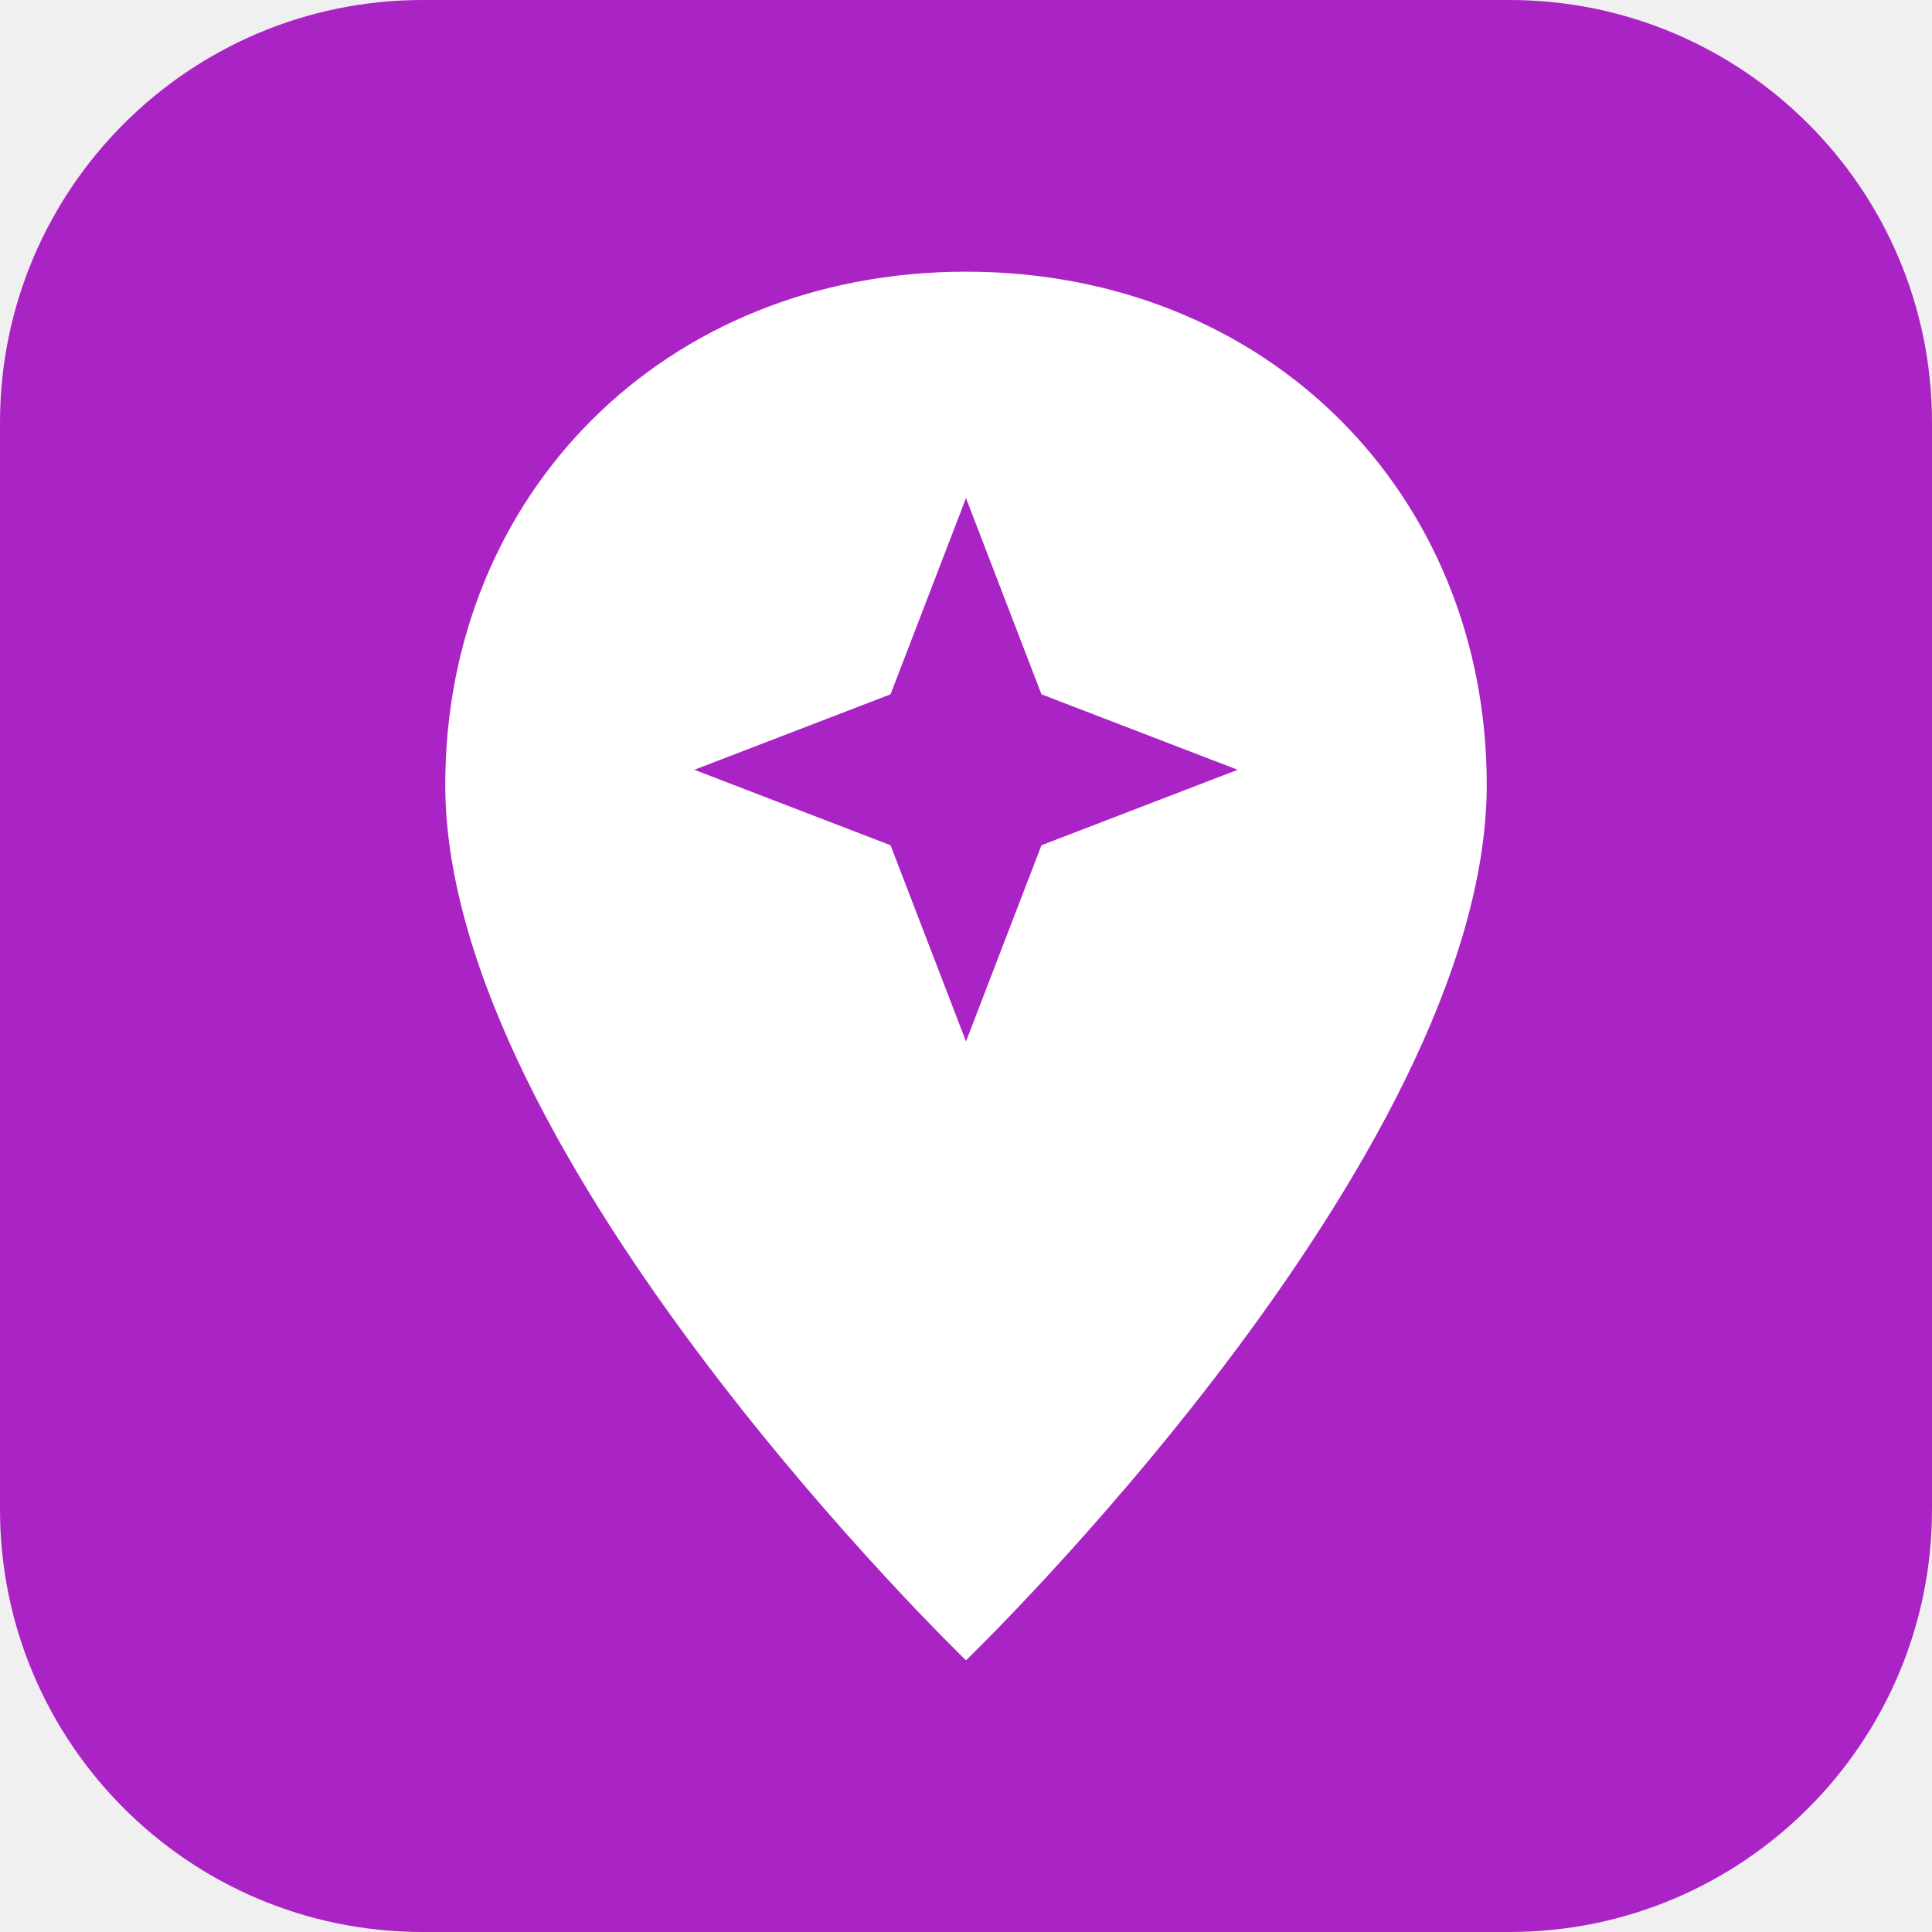
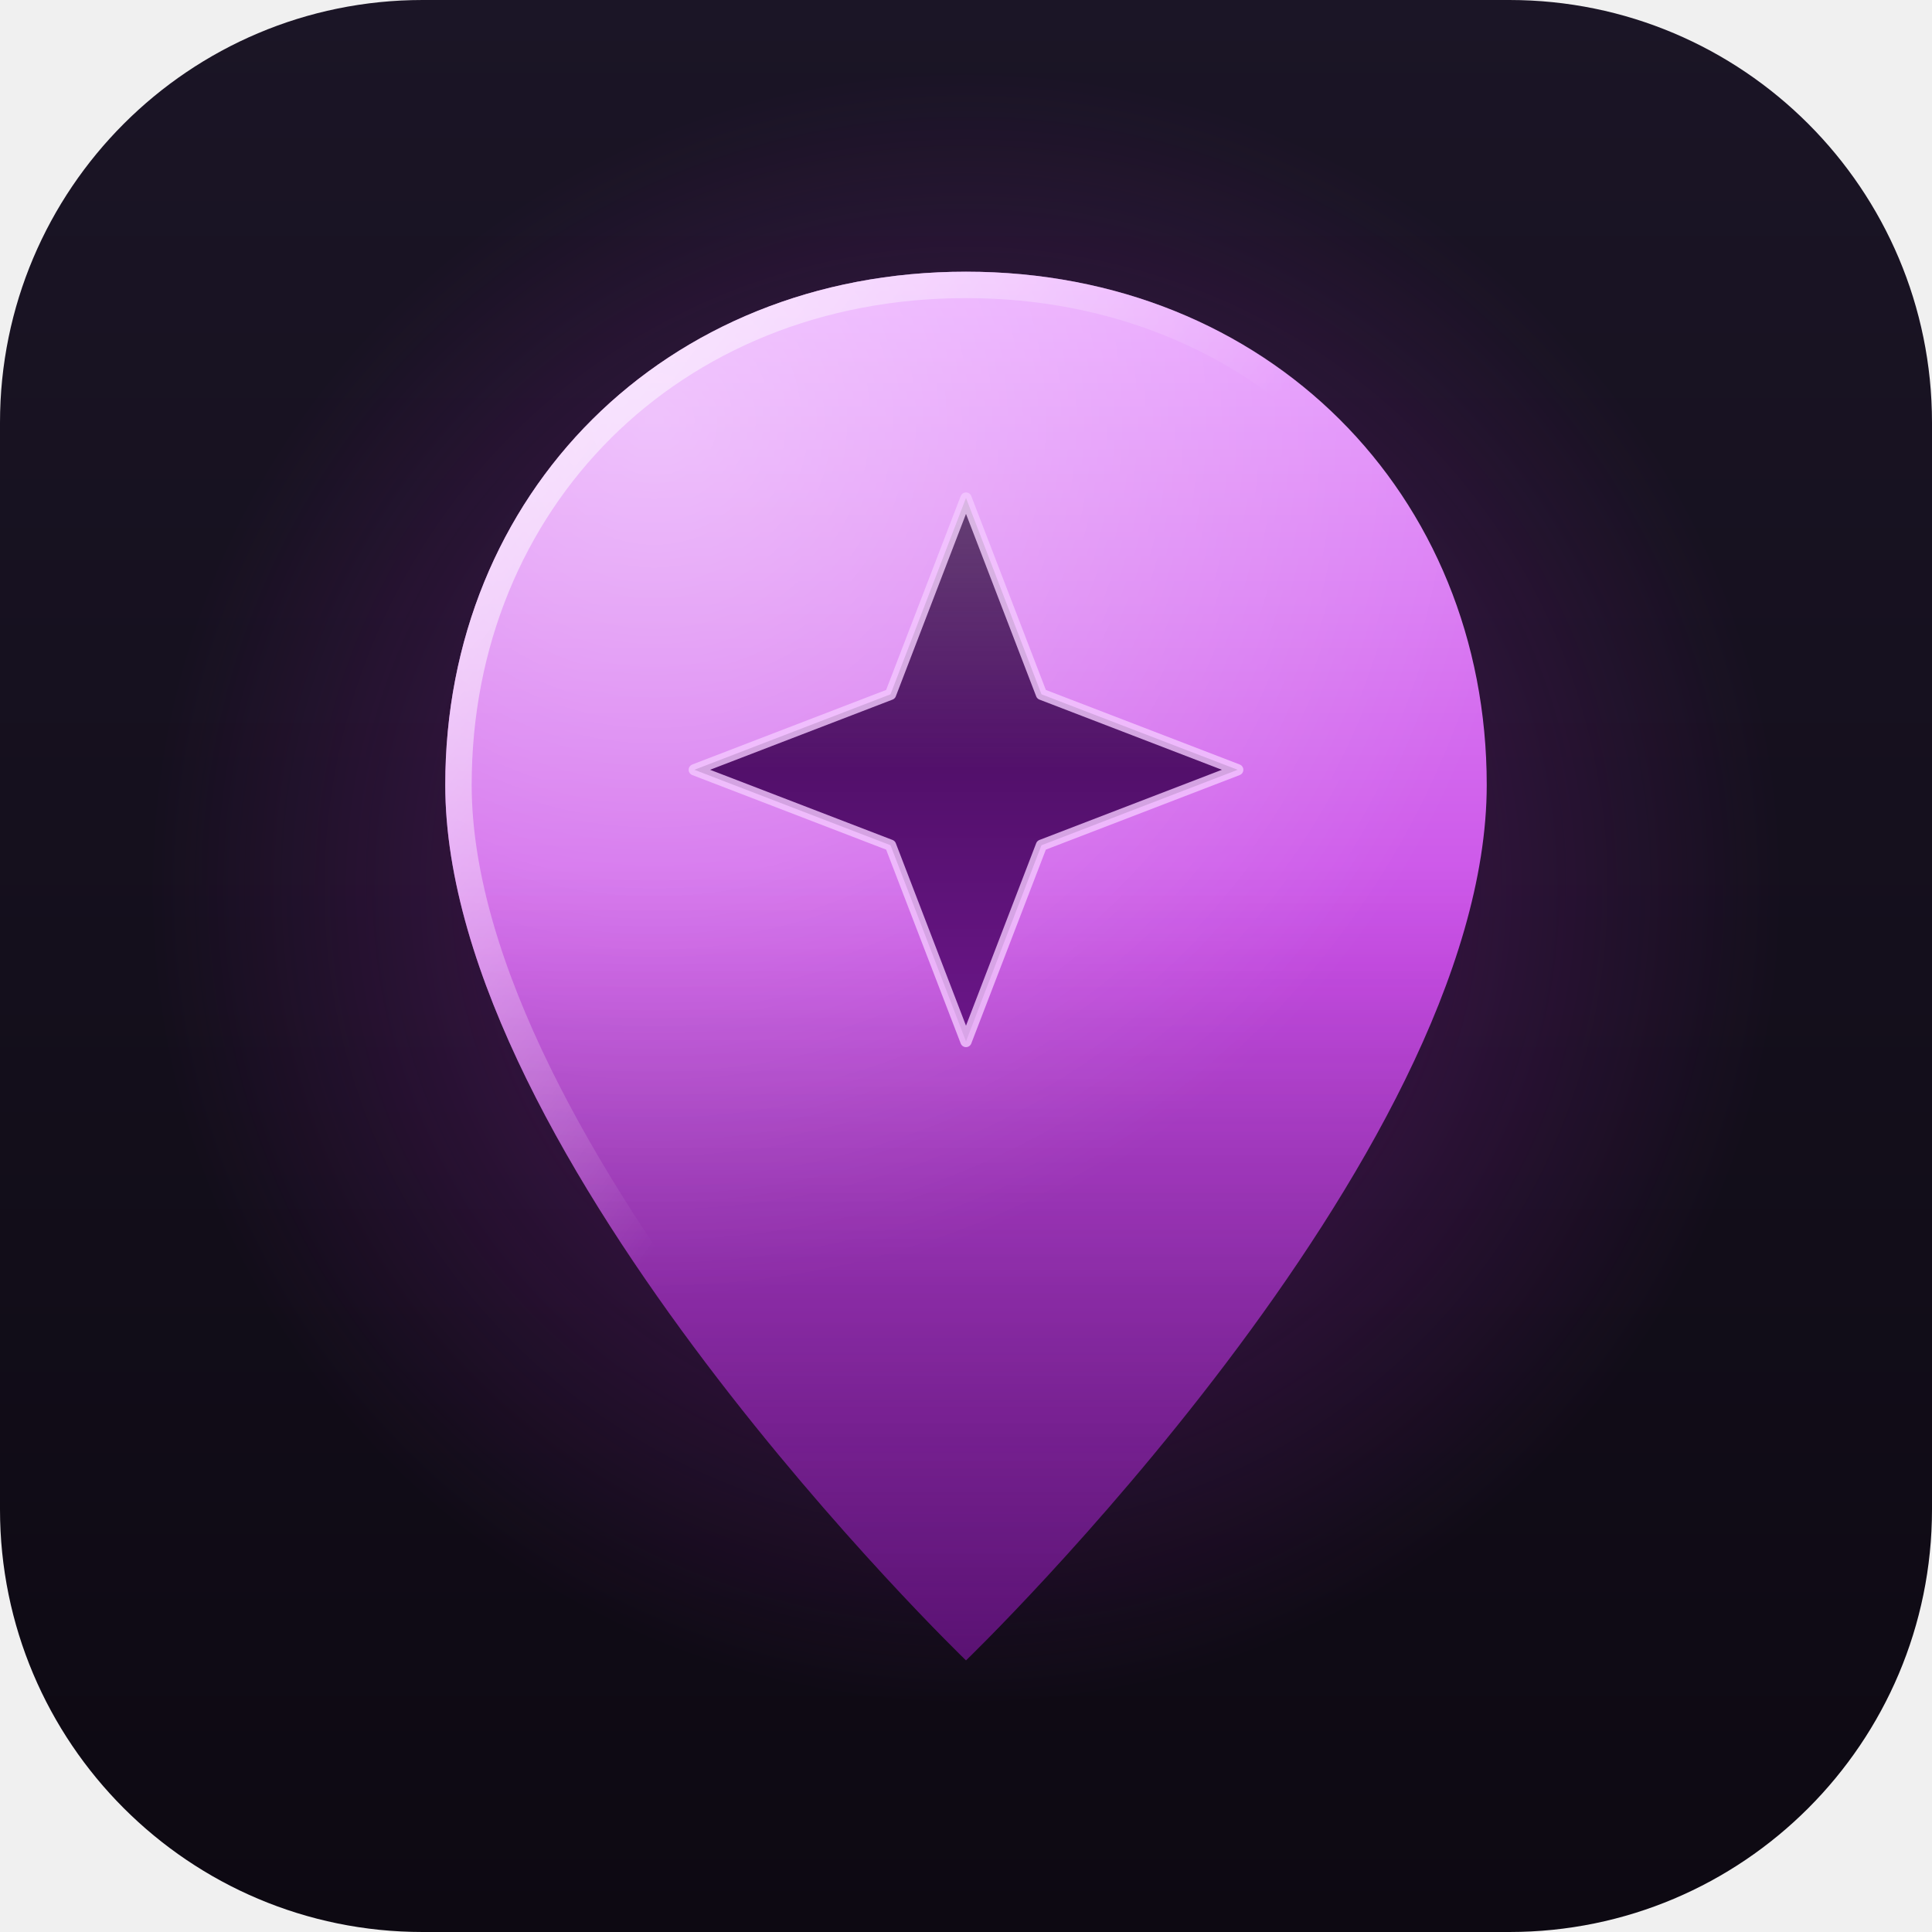
<svg xmlns="http://www.w3.org/2000/svg" viewBox="0 0 512 512" width="512" height="512" role="img" aria-label="HayPlan">
-   <rect width="512" height="512" rx="112" fill="#aa24c5" />
-   <path fill="#fff" fill-rule="evenodd" d="M256 72c-80 0-138 59-138 136 0 99 138 232 138 232s138-133 138-232c0-77-58-136-138-136zm0 60l20 52 52 20-52 20-20 52-20-52-52-20 52-20z" />
+   <defs>
+     <linearGradient id="bg" x1="0" y1="0" x2="0" y2="1">
+       <stop offset="0" stop-color="#1b1526" />
+       <stop offset="1" stop-color="#0d0912" />
+     </linearGradient>
+     <radialGradient id="glow" cx="50%" cy="46%" r="42%">
+       <stop offset="0" stop-color="#aa24c5" stop-opacity="0.45" />
+       <stop offset="1" stop-color="#aa24c5" stop-opacity="0" />
+     </radialGradient>
+     <linearGradient id="metal" x1="0" y1="0" x2="0" y2="1">
+       <stop offset="0" stop-color="#e9a3ff" />
+       <stop offset="0.5" stop-color="#c94ee6" />
+       <stop offset="1" stop-color="#7a1a9a" />
+     </linearGradient>
+     <linearGradient id="rim" x1="0" y1="0" x2="1" y2="1">
+       <stop offset="0" stop-color="#ffffff" stop-opacity="0.75" />
+       <stop offset="0.45" stop-color="#ffffff" stop-opacity="0" />
+     </linearGradient>
+     <radialGradient id="sheen" cx="34%" cy="22%" r="45%">
+       <stop offset="0" stop-color="#ffffff" stop-opacity="0.45" />
+       <stop offset="1" stop-color="#ffffff" stop-opacity="0" />
+     </radialGradient>
+     <linearGradient id="shade" x1="0" y1="0.45" x2="0" y2="1">
+       <stop offset="0" stop-color="#2a0538" stop-opacity="0" />
+       <stop offset="1" stop-color="#2a0538" stop-opacity="0.55" />
+     </linearGradient>
+     <linearGradient id="inset" x1="0" y1="0" x2="0" y2="1">
+       <stop offset="0" stop-color="#3a0a4d" />
+       <stop offset="1" stop-color="#6b1689" />
+     </linearGradient>
+     <linearGradient id="insetgloss" x1="0" y1="0" x2="0" y2="1">
+       <stop offset="0" stop-color="#ffffff" stop-opacity="0.22" />
+       <stop offset="0.5" stop-color="#ffffff" stop-opacity="0" />
+     </linearGradient>
+     <clipPath id="pinclip">
+       <path d="M256 72c-80 0-138 59-138 136 0 99 138 232 138 232s138-133 138-232c0-77-58-136-138-136z" />
+     </clipPath>
+   </defs>
+   <rect width="512" height="512" rx="112" fill="url(#bg)" />
+   <rect width="512" height="512" fill="url(#glow)" />
+   <path d="M256 72c-80 0-138 59-138 136 0 99 138 232 138 232s138-133 138-232c0-77-58-136-138-136z" fill="url(#metal)" />
+   <g clip-path="url(#pinclip)">
+     <rect width="512" height="512" fill="url(#sheen)" />
+     <rect width="512" height="512" fill="url(#shade)" />
+     <path d="M256 72c-80 0-138 59-138 136 0 99 138 232 138 232s138-133 138-232c0-77-58-136-138-136z" fill="none" stroke="url(#rim)" stroke-width="14" />
+   </g>
+   <path d="M256 132l20 52 52 20-52 20-20 52-20-52-52-20 52-20z" fill="url(#inset)" stroke="#f3c8ff" stroke-opacity="0.8" stroke-width="3" stroke-linejoin="round" />
+   <path d="M256 132l20 52 52 20-52 20-20 52-20-52-52-20 52-20z" fill="url(#insetgloss)" />
</svg>
